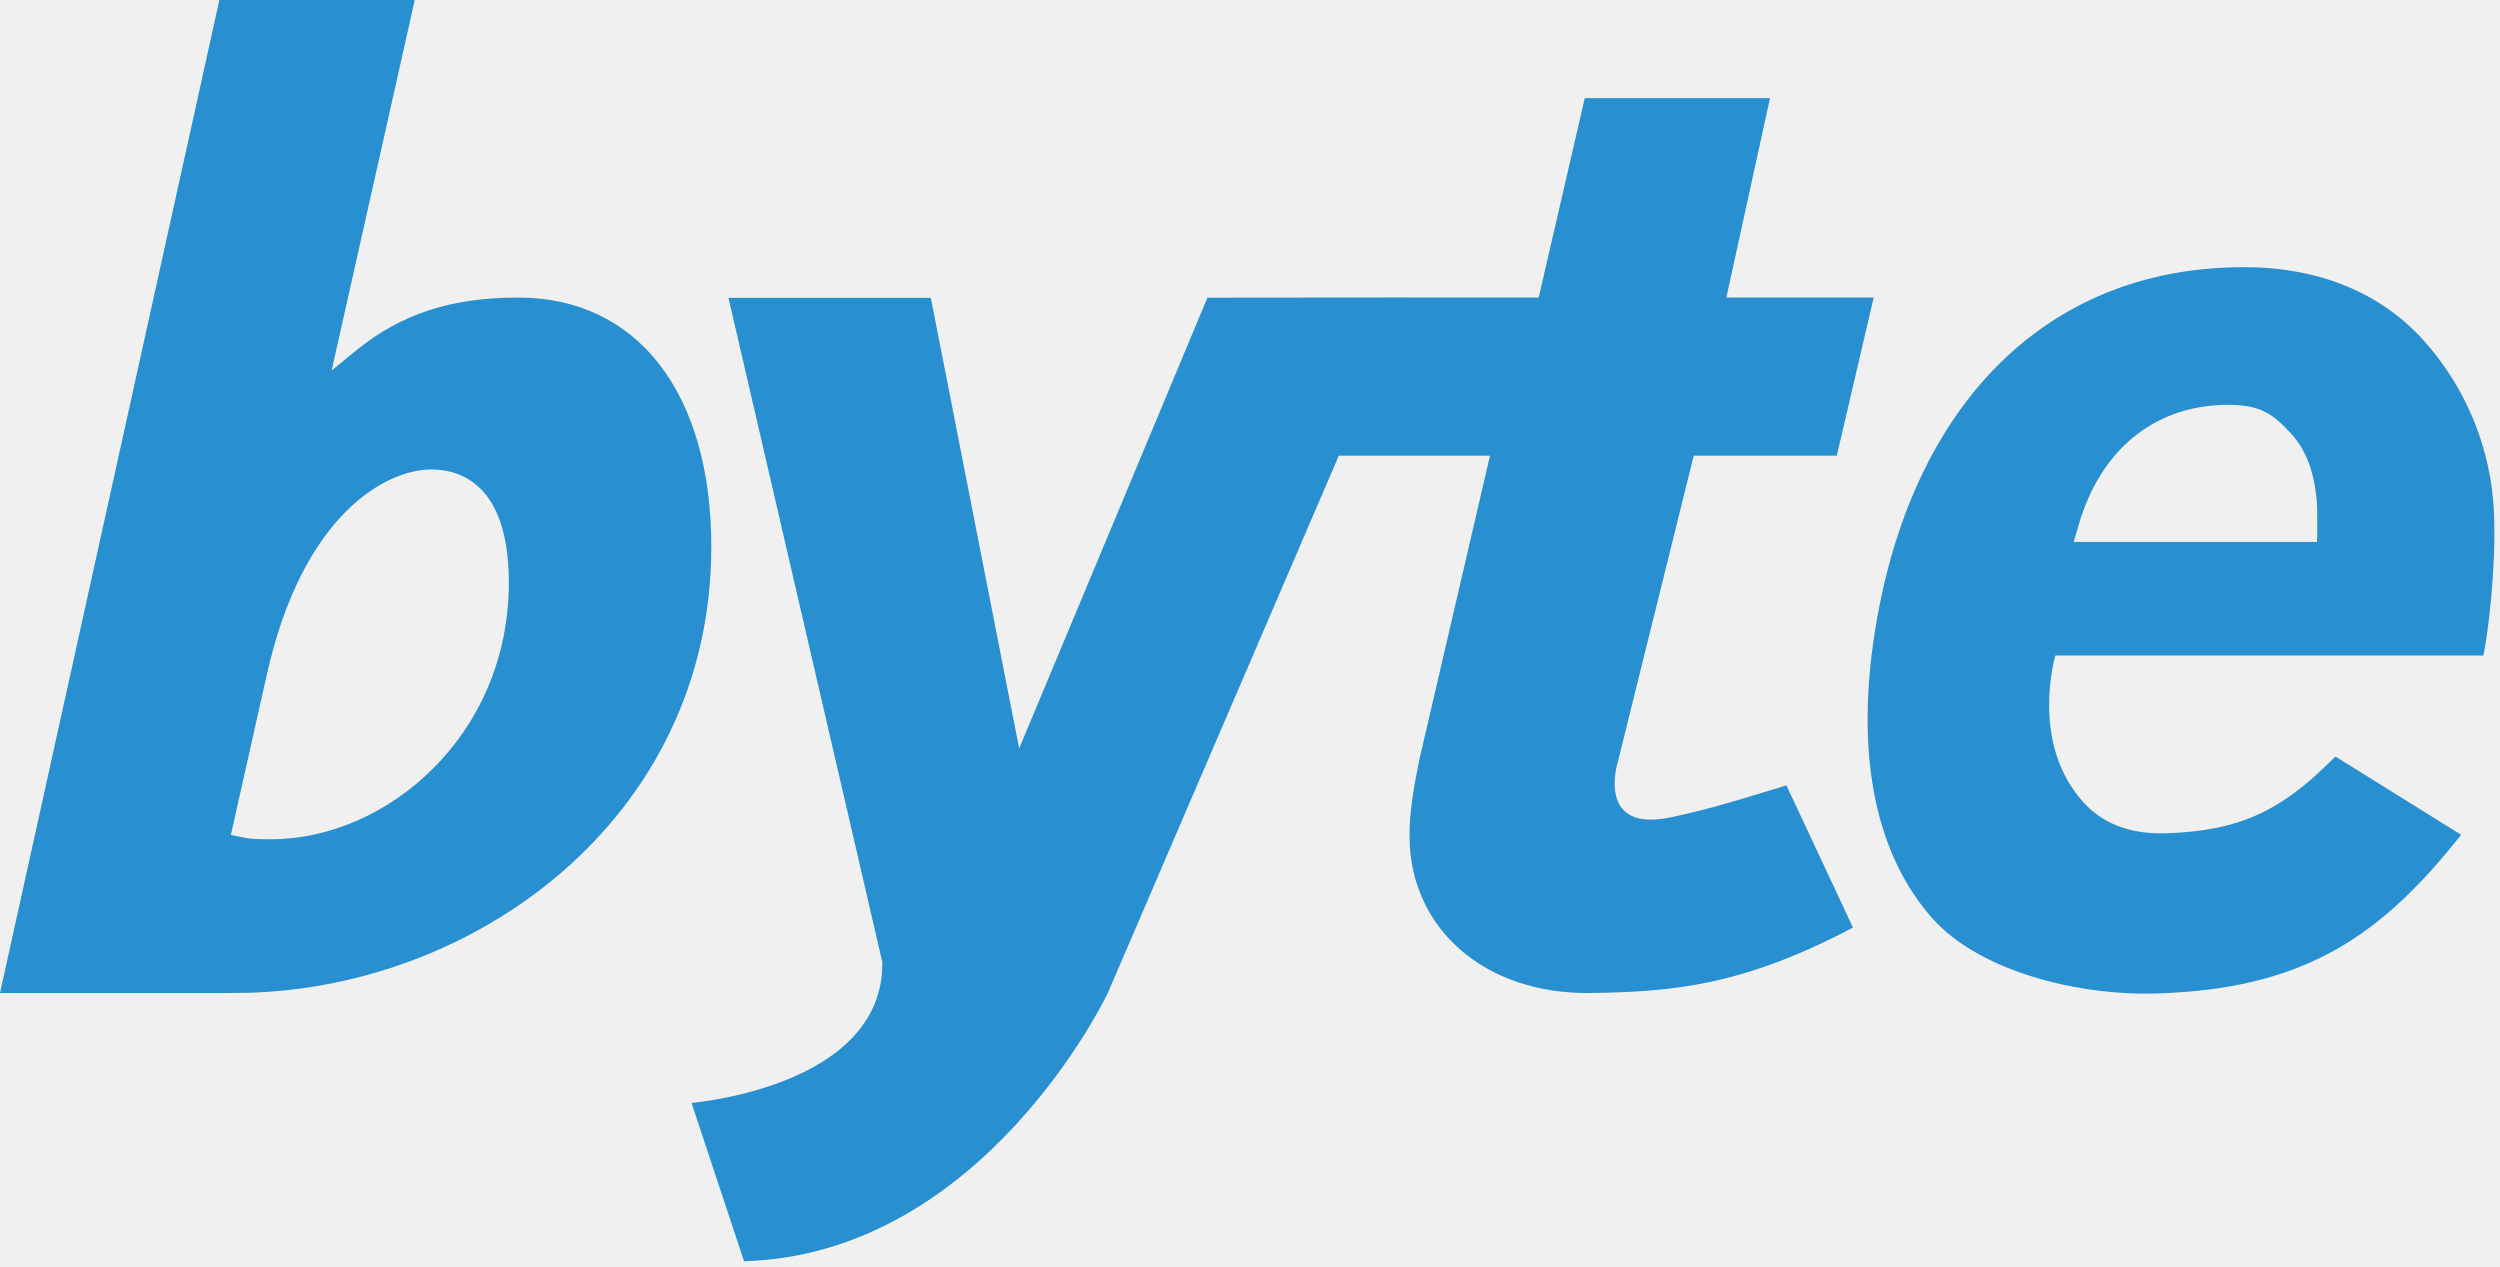
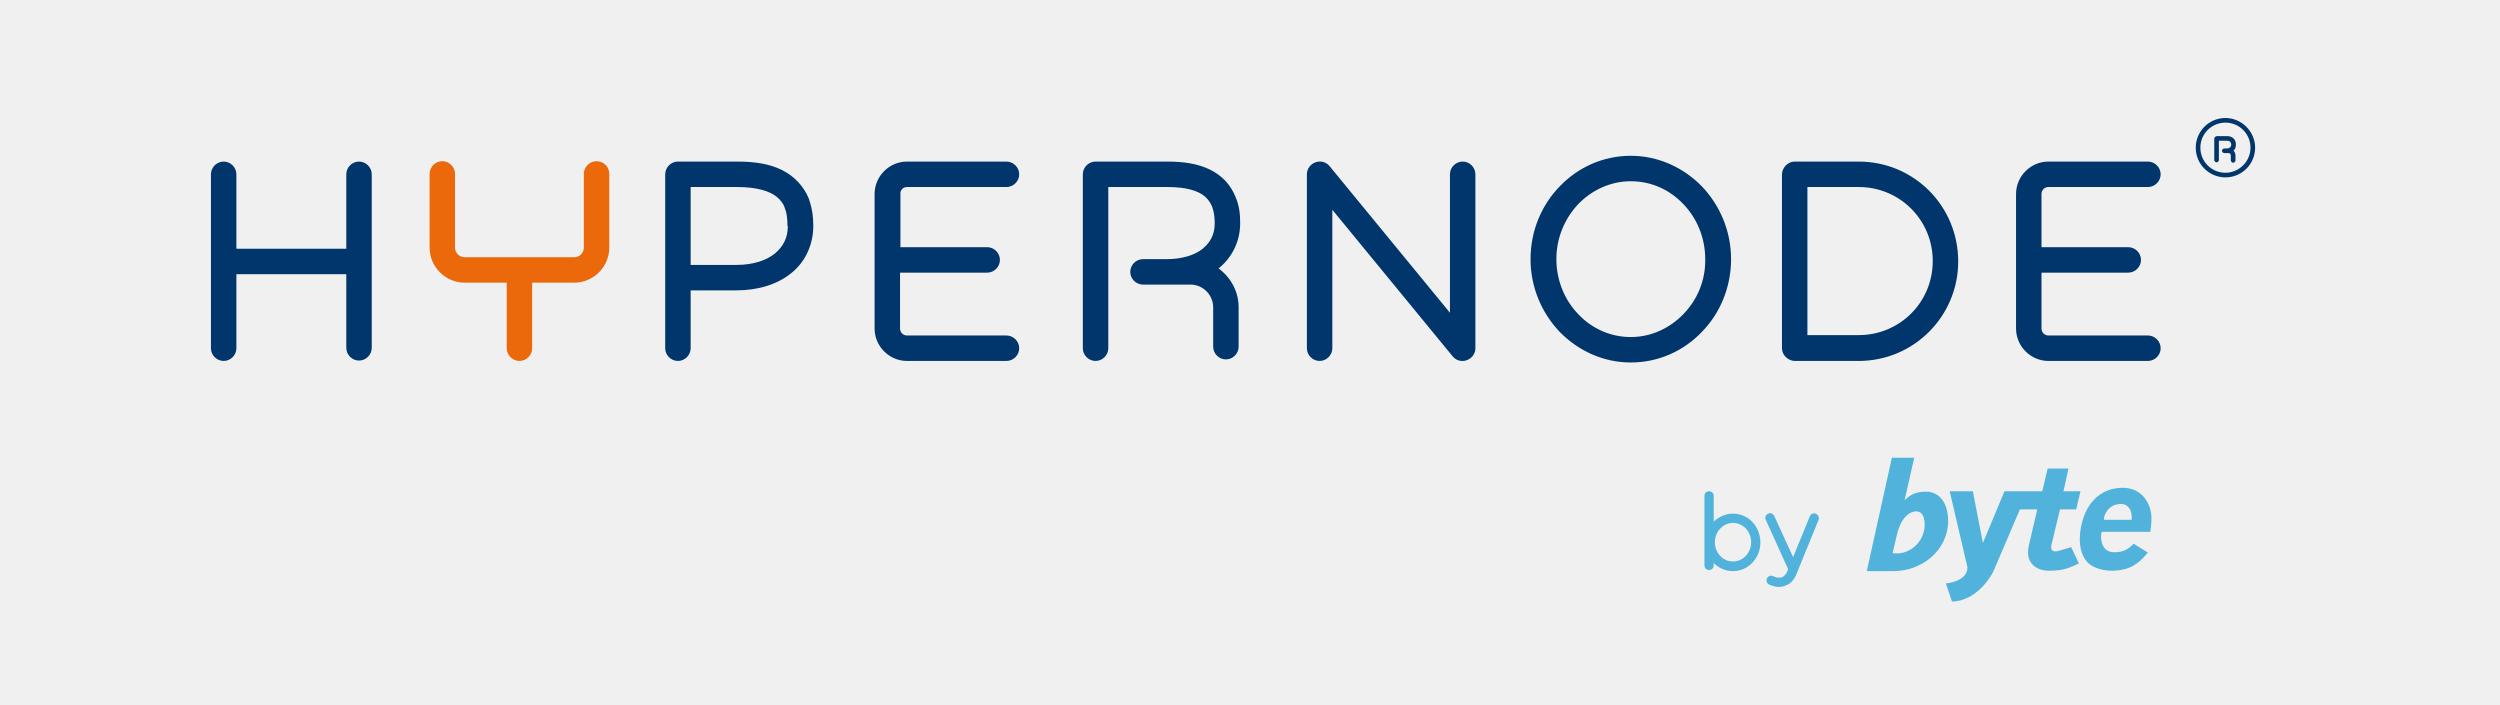
- <svg xmlns="http://www.w3.org/2000/svg" fill-rule="evenodd" stroke-miterlimit="1.414" viewBox="0 0 446 226" clip-rule="evenodd" stroke-linejoin="round">
-   <g class="logo__svg" fill="#2890d1" fill-rule="nonzero">
-     <path d="M443.044 116.965c.87-4.32 2.26-15.655 1.897-25.2-.43-11.518-4.91-22.556-12.61-31.083-7.68-8.518-18.75-13.023-32-13.023-.754 0-1.52.01-2.31.04-34.73 1.05-57.86 26.43-63.73 66.21-3.173 21.5.48 38.81 10.56 50.053 7.806 8.704 23.92 13.303 37.87 13.303.66 0 1.325-.01 1.998-.03 25.296-.77 39.08-9.354 53.308-27.024l1.038-1.28-22.42-13.97-.853.836c-8.623 8.496-15.782 12.445-29.394 12.862-.294.007-.585.012-.873.012-5.824 0-10.408-1.837-13.7-5.388-9.82-10.587-5.155-26.333-5.155-26.333h76.39zM370.87 93.528c3.86-13.15 13.226-20.912 25.69-21.293.316-.008.63-.013.94-.013 5.874 0 8.09 1.725 11.228 5.13 2.916 3.157 4.407 7.64 4.652 13.32.03.72.042 4.97-.025 6.005H369.95l.92-3.15zM92.48 53.083c-12.015 0-20.946 2.92-28.963 9.463l-4.353 3.556L73.994 0H39.137L0 177.147h41.86c42.075 0 85.037-30.746 85.037-79.624 0-27.413-13.19-44.44-34.418-44.44m-44.04 96.64c-1.83 0-3.41 0-4.86-.29l-2.39-.476 6.38-28.47c6.462-29 21.503-36.735 29.37-36.735 5.166 0 13.833 2.622 13.833 20.187 0 27.38-21.894 45.78-42.343 45.78" />
-     <path d="M298.26 145.774c-13.792 2.998-9.607-9.974-9.607-9.974l13.51-54.512h25.524l6.58-28.208H307.98l7.79-35.572h-33.05l-8.217 35.572H250.98l.003-.01-11.86.01h-.868l-22.846.022-33.59 80.42-15.76-80.388h-36.1L157.4 171.62l.002.27c.03 5.196-1.89 9.77-5.704 13.615-7.77 7.818-21.574 10.55-28.33 11.257l9.37 28.244c42.58-1.226 64.69-47.327 64.95-47.986l41.155-95.725h26.97L253.17 135.7c-.973 4.877-1.712 9.02-1.712 13.395 0 16.6 13.47 28.3 32.226 28.057 14.96-.195 27.357-1.376 46.885-11.672l-11.87-25.37c-11.628 3.593-15.17 4.52-20.45 5.668" />
+ <svg xmlns="http://www.w3.org/2000/svg" version="1.1" id="Laag_1" x="0px" y="0px" viewBox="0 0 648.3 182.7" style="enable-background:new 0 0 648.3 182.7;" xml:space="preserve">
+   <style type="text/css">
+ 	.st0{fill:#FFFFFF;}
+ 	.st1{fill:#00366C;}
+ 	.st2{fill:#EB690B;}
+ 	.st3{fill:#51B3DB;}
+ </style>
+   <g id="Hypernode_logo_pos">
+     <path class="st2" d="M154.7,41.8c-1.8,0-3.3,1.5-3.3,3.3l0,19.1c0,1.4-1.1,2.5-2.5,2.5h-28.4c-1.4,0-2.5-1.1-2.5-2.5l0-19.1   c0-1.8-1.5-3.3-3.3-3.3c-1.8,0-3.3,1.5-3.3,3.3l0,19.1l0,0v0v0h0c0,5,4.1,9.1,9.1,9.1h10.9v17c0,1.8,1.5,3.3,3.3,3.3   s3.3-1.5,3.3-3.3v-17h10.9c5,0,9.1-4.1,9.1-9.1l0-19.1C158,43.2,156.5,41.8,154.7,41.8z" />
+     <path id="by_Byte" class="st3" d="M557.6,138.1c0.1-0.7,0.4-2.6,0.3-4.2c-0.1-1.9-0.8-3.7-2.1-5.2c-1.3-1.4-3.1-2.2-5.3-2.2l-0.4,0   c-5.8,0.2-9.6,4.4-10.6,11c-0.5,3.6,0.1,6.4,1.8,8.3c1.3,1.4,4,2.2,6.3,2.2l0.3,0c4.2-0.1,6.5-1.6,8.9-4.5l0.2-0.2l-3.7-2.3   l-0.1,0.1c-1.4,1.4-2.6,2.1-4.9,2.1l-0.1,0c-1,0-1.7-0.3-2.3-0.9c-1.6-1.8-0.9-4.4-0.9-4.4H557.6z M545.6,134.2   c0.6-2.2,2.2-3.5,4.3-3.5l0.2,0c1,0,1.3,0.3,1.9,0.9c0.5,0.5,0.7,1.3,0.8,2.2l0,1h-7.2L545.6,134.2z M499.4,127.5   c-2,0-3.5,0.5-4.8,1.6l-0.7,0.6l2.5-11h-5.8l-6.5,29.4h7c7,0,14.1-5.1,14.1-13.2C505.1,130.3,502.9,127.5,499.4,127.5z M492,143.5   c-0.3,0-0.6,0-0.8,0l-0.4-0.1l1.1-4.7c1.1-4.8,3.6-6.1,4.9-6.1c0.9,0,2.3,0.4,2.3,3.4C499.1,140.5,495.4,143.5,492,143.5z    M533.6,142.9c-2.3,0.5-1.6-1.7-1.6-1.7l2.2-9.1h4.2l1.1-4.7h-4.4l1.3-5.9H531l-1.4,5.9h-3.9v0l-2,0h-0.1l-3.8,0l-5.6,13.4   l-2.6-13.4h-6l4.6,19.7l0,0c0,0.9-0.3,1.6-0.9,2.3c-1.3,1.3-3.6,1.8-4.7,1.9l1.6,4.7c7.1-0.2,10.8-7.9,10.8-8l6.8-15.9h4.5l-2.1,9   c-0.2,0.8-0.3,1.5-0.3,2.2c0,2.8,2.2,4.7,5.4,4.7c2.5,0,4.5-0.2,7.8-1.9l-2-4.2C535,142.5,534.4,142.7,533.6,142.9z M449.4,133.2   c-1.9,0-3.7,0.8-5,2.1v-6.7c0-0.7-0.5-1.2-1.2-1.2s-1.2,0.5-1.2,1.2v18c0,0.7,0.5,1.2,1.2,1.2s1.2-0.5,1.2-1.2v-0.6   c1.3,1.3,3,2.1,5,2.1c4,0,7.1-3.4,7.1-7.4C456.5,136.5,453.4,133.2,449.4,133.2z M449.4,145.6c-2.6,0-4.7-2.2-4.7-5   c0-2.8,2.2-5,4.7-5c2.6,0,4.7,2.2,4.7,5C454.1,143.4,452,145.6,449.4,145.6z M470.9,133.2c-0.6-0.2-1.3,0-1.6,0.7   c0,0-1.2,3.1-2.6,6.4c-0.6,1.4-1.2,2.9-1.7,4.2l-4.9-10.7c-0.3-0.6-1-0.9-1.6-0.6c-0.6,0.3-0.9,1-0.6,1.6l5.8,12.8   c-0.1,0.2-0.2,0.4-0.2,0.5l0,0c-0.2,0.6-0.6,1-0.9,1.3c-0.4,0.3-0.8,0.4-1.3,0.4c-0.4,0-0.9-0.1-1.5-0.4c-0.6-0.3-1.3,0-1.6,0.6   c-0.3,0.6,0,1.3,0.6,1.6c0.9,0.4,1.7,0.6,2.5,0.6c1.1,0,2-0.4,2.8-0.9c0.8-0.6,1.3-1.4,1.7-2.3l0,0c0.8-1.9,5.8-14.2,5.8-14.2   C471.8,134.2,471.5,133.5,470.9,133.2z" />
+     <path class="st1" d="M577.1,30.6c-4.3,0-7.7,3.5-7.7,7.7c0,4.3,3.5,7.7,7.7,7.7c4.3,0,7.7-3.5,7.7-7.7   C584.8,34.1,581.3,30.6,577.1,30.6z M577.1,44.8c-3.6,0-6.5-2.9-6.5-6.5c0-3.6,2.9-6.5,6.5-6.5c3.6,0,6.5,2.9,6.5,6.5   C583.6,41.9,580.6,44.8,577.1,44.8z M577.6,35.3h-2.8l-0.4,0.2l-0.2,0.4v5.6c0,0.3,0.3,0.6,0.6,0.6s0.6-0.3,0.6-0.6v-5h2.2   c0.6,0,1,0.4,1,1c0,0.6-0.5,1-1,1h-0.8c-0.3,0-0.6,0.3-0.6,0.6s0.3,0.6,0.6,0.6h0.8c0.1,0,0.2,0,0.2,0c0,0,0.1,0,0.1,0   c0.3,0,0.6,0.2,0.6,0.6v1.3c0,0.3,0.3,0.6,0.6,0.6s0.6-0.3,0.6-0.6v-1.3c0-0.5-0.2-0.9-0.5-1.2c0.4-0.4,0.6-0.9,0.6-1.5   C579.9,36.2,578.9,35.3,577.6,35.3z M93.1,41.9c-1.8,0-3.3,1.5-3.3,3.3v19.3H61.3V45.2c0-1.8-1.5-3.3-3.3-3.3s-3.3,1.5-3.3,3.3   v45.1c0,1.8,1.5,3.3,3.3,3.3s3.3-1.5,3.3-3.3V71.1h28.5v19.1c0,1.8,1.5,3.3,3.3,3.3s3.3-1.5,3.3-3.3V45.2   C96.4,43.4,94.9,41.9,93.1,41.9z M235.2,48.5H261c1.8,0,3.3-1.5,3.3-3.3c0-1.8-1.5-3.3-3.3-3.3h-25.8c-4.6,0-8.4,3.8-8.4,8.4v34.9   c0,4.6,3.8,8.4,8.4,8.4H261c1.8,0,3.3-1.5,3.3-3.3c0-1.8-1.5-3.3-3.3-3.3h-25.8c-1,0-1.8-0.8-1.8-1.8V70.7H256   c1.8,0,3.3-1.5,3.3-3.3c0-1.8-1.5-3.3-3.3-3.3h-22.5V50.3C233.4,49.3,234.2,48.5,235.2,48.5z M379.3,41.9c-1.8,0-3.3,1.5-3.3,3.3   v35.9l-31.2-38c-0.9-1.1-2.3-1.5-3.7-1c-1.3,0.5-2.2,1.7-2.2,3.1v45.1c0,1.8,1.5,3.3,3.3,3.3s3.3-1.5,3.3-3.3l0-35.9l31.2,38   c0.9,1.1,2.3,1.5,3.7,1c1.3-0.5,2.2-1.7,2.2-3.1V45.2C382.6,43.4,381.1,41.9,379.3,41.9z M531.2,48.5H557c1.8,0,3.3-1.5,3.3-3.3   c0-1.8-1.5-3.3-3.3-3.3h-25.8c-4.6,0-8.4,3.8-8.4,8.4v34.9c0,4.6,3.8,8.4,8.4,8.4H557c1.8,0,3.3-1.5,3.3-3.3c0-1.8-1.5-3.3-3.3-3.3   h-25.8c-1,0-1.8-0.8-1.8-1.8V70.7h22.5c1.8,0,3.3-1.5,3.3-3.3c0-1.8-1.5-3.3-3.3-3.3h-22.5V50.3C529.4,49.3,530.2,48.5,531.2,48.5z    M202.8,44.1c-3.2-1.6-7-2.2-11.6-2.2h-15.3c0,0,0,0-0.1,0c-1.8,0-3.3,1.5-3.3,3.3v45.1c0,1.8,1.5,3.3,3.3,3.3s3.3-1.5,3.3-3.3v-15   h11.8c5.6,0,10.6-1.5,14.2-4.4c3.7-2.9,5.8-7.4,5.8-12.3v-0.2c0-2.5-0.4-4.8-1.2-7C208.4,48.3,206,45.7,202.8,44.1z M204.3,58.6   c0,3.1-1.2,5.3-3.3,7.1c-2.2,1.8-5.6,3-10.1,3h-11.8V48.5h12.1c5.2,0,8.5,1.1,10.3,2.6c0.9,0.8,1.6,1.6,2,2.8   c0.5,1.2,0.7,2.7,0.7,4.5V58.6z M313.8,44c-3-1.5-6.7-2.1-11-2.1h-18.6c0,0,0,0-0.1,0c-1.8,0-3.3,1.5-3.3,3.3v45.1   c0,1.8,1.5,3.3,3.3,3.3s3.3-1.5,3.3-3.3V48.5h15.4c4.9,0,7.9,1,9.6,2.4c0.8,0.7,1.4,1.5,1.9,2.6c0.4,1.1,0.7,2.5,0.7,4.2v0.2   c0,2.9-1.1,4.9-3.1,6.6c-2,1.6-5.2,2.7-9.4,2.7h-6.1c-1.8,0-3.3,1.5-3.3,3.3c0,1.8,1.5,3.3,3.3,3.3h12.3c3.3,0,5.9,2.7,5.9,5.9   v10.2c0,1.8,1.5,3.3,3.3,3.3s3.3-1.5,3.3-3.3l0-10.2c0-4.2-2.1-7.8-5.2-10.1c0,0,0,0,0,0c3.5-2.8,5.6-7,5.6-11.7v-0.2   c0-2.4-0.3-4.6-1.2-6.6C319.2,48,316.9,45.5,313.8,44z M422.9,40.4c-7.2,0-13.7,3-18.4,7.9c-4.7,4.8-7.6,11.5-7.6,18.9   c0,7.3,2.9,14,7.6,18.9c4.7,4.8,11.2,7.9,18.4,7.9c7.2,0,13.7-3,18.4-7.9c4.7-4.8,7.6-11.5,7.6-18.9c0-7.3-2.9-14-7.6-18.9   C436.6,43.5,430.1,40.4,422.9,40.4z M436.5,81.5c-3.5,3.6-8.3,5.9-13.6,5.9c-5.3,0-10.1-2.2-13.6-5.9c-3.5-3.6-5.7-8.7-5.7-14.3   c0-5.6,2.2-10.6,5.7-14.3c3.5-3.6,8.3-5.9,13.6-5.9c5.3,0,10.1,2.2,13.6,5.9c3.5,3.6,5.7,8.7,5.7,14.3   C442.3,72.8,440.1,77.8,436.5,81.5z M482,41.9h-16.6c-0.9,0-1.7,0.4-2.3,1s-1,1.5-1,2.3v45.1c0,0.9,0.4,1.7,1,2.3   c0.6,0.6,1.5,1,2.3,1H482c14.3,0,25.8-11.6,25.8-25.8C507.8,53.4,496.3,41.9,482,41.9z M495.6,81.3c-3.5,3.5-8.3,5.6-13.6,5.6   h-13.3V48.5H482c5.3,0,10.1,2.1,13.6,5.6c3.5,3.5,5.6,8.3,5.6,13.6C501.2,73,499.1,77.8,495.6,81.3z" />
  </g>
</svg>
